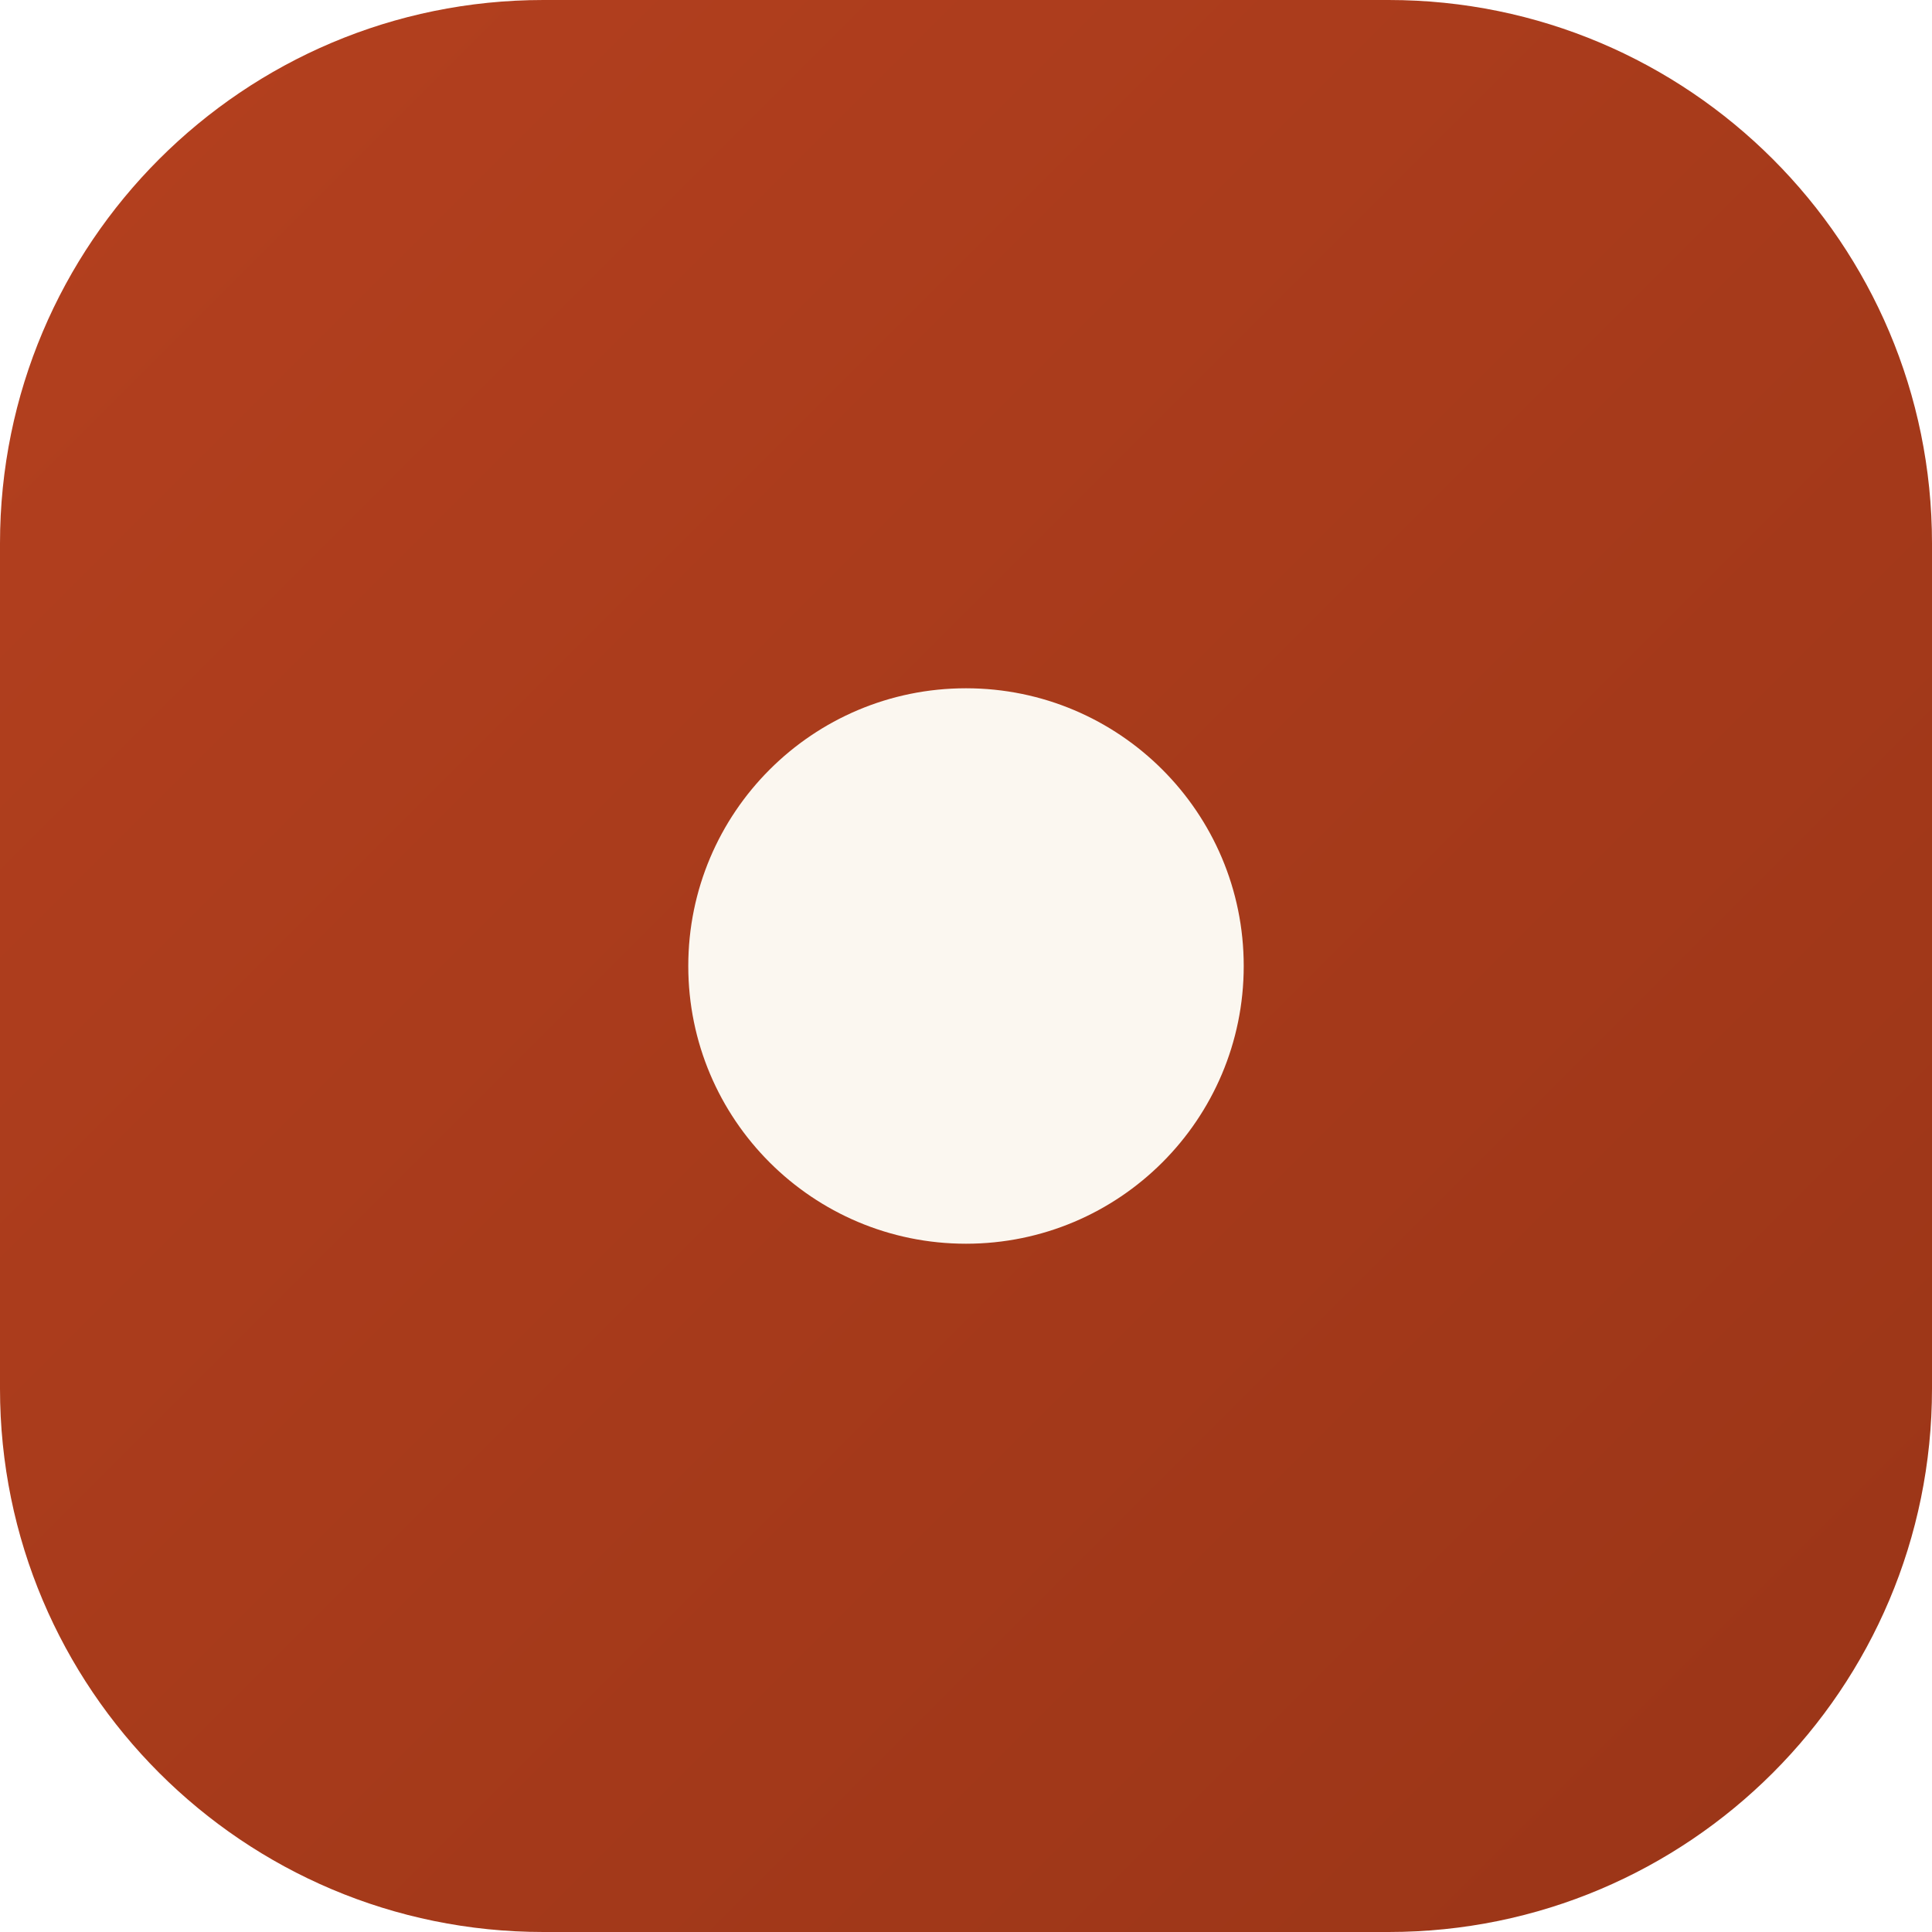
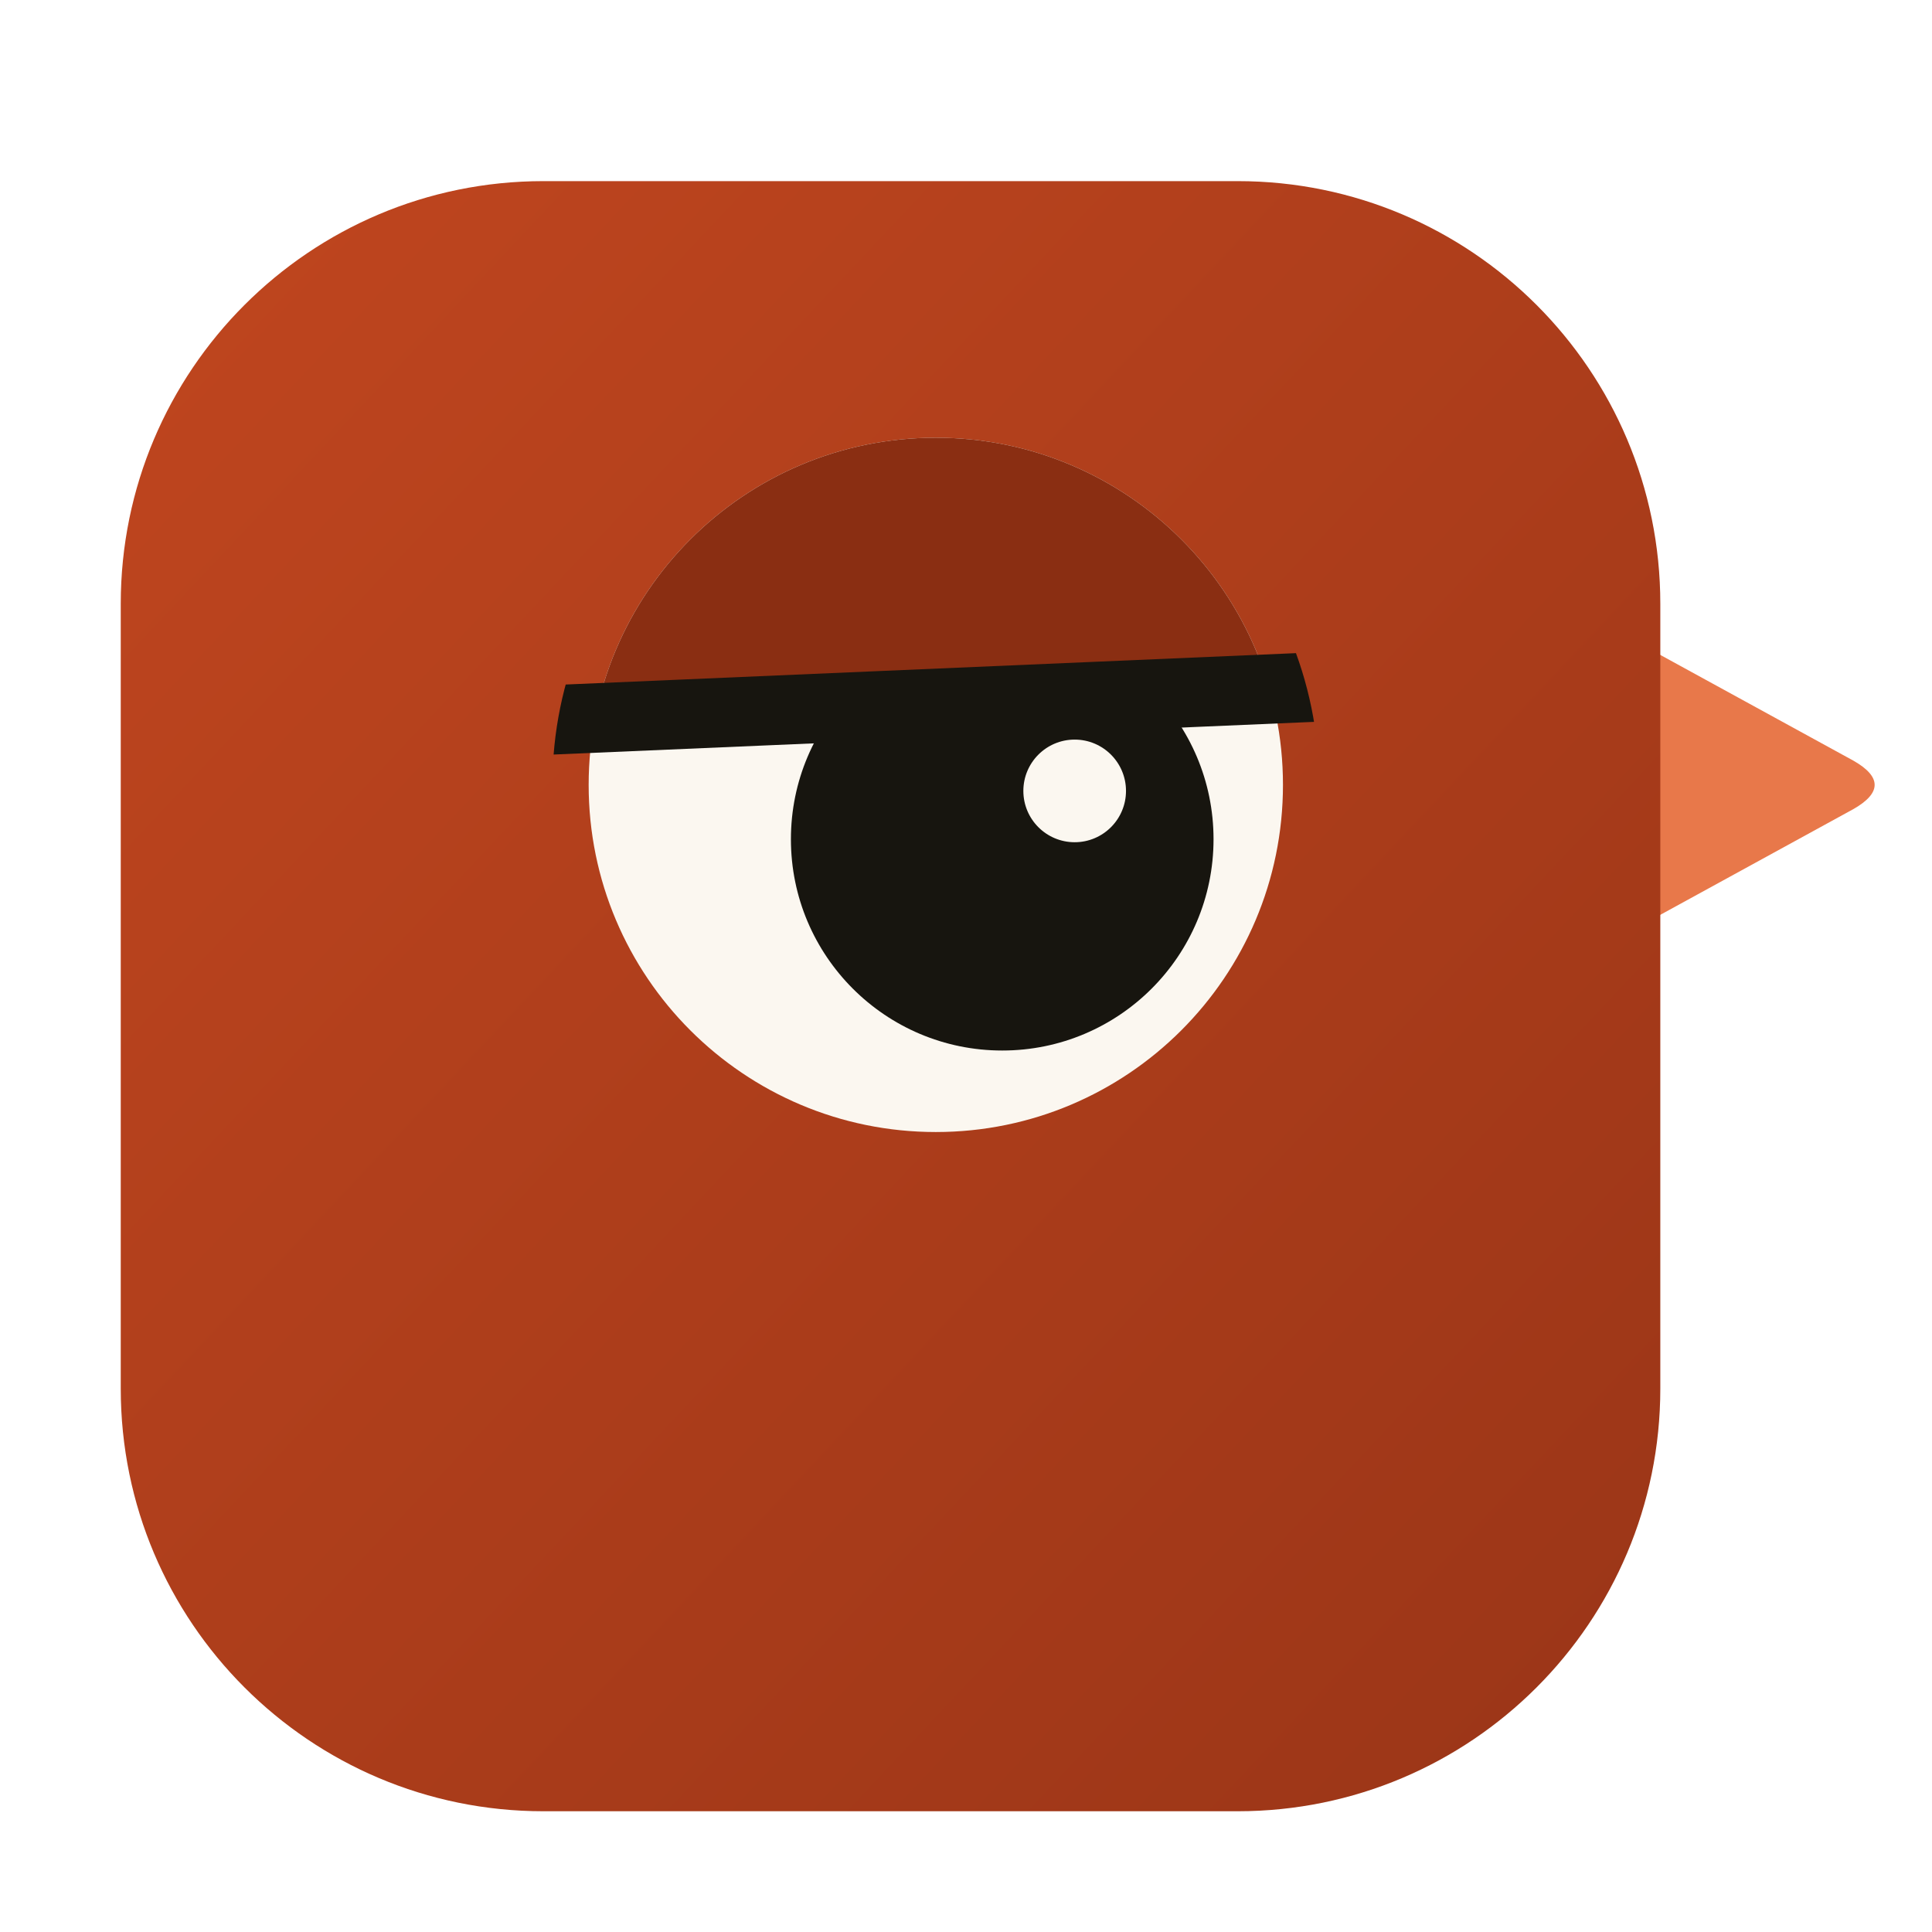
- <svg xmlns="http://www.w3.org/2000/svg" viewBox="0 0 32 32">
+ <svg xmlns="http://www.w3.org/2000/svg" viewBox="0 0 64 64">
  <defs>
-     <linearGradient id="g" x1="0" y1="0" x2="1" y2="1">
-       <stop offset="0" stop-color="#b4401f" />
+     <linearGradient id="at" x1="0" y1="0" x2="1" y2="1">
+       <stop offset="0" stop-color="#c0461f" />
      <stop offset="1" stop-color="#9a3517" />
    </linearGradient>
+     <linearGradient id="af" x1="0" y1="25" x2="0" y2="2" gradientUnits="userSpaceOnUse">
+       <stop offset=".2" stop-color="#bd4520" />
+       <stop offset="1" stop-color="#f08a5f" />
+     </linearGradient>
+     <clipPath id="ae">
+       <circle cx="31" cy="26" r="11.5" />
+     </clipPath>
+     <clipPath id="al">
+       <circle cx="31" cy="26" r="12.7" />
+     </clipPath>
  </defs>
-   <rect width="32" height="32" rx="9" fill="url(#g)" />
-   <circle cx="16" cy="16" r="4.6" fill="#fbf7f0" />
+   <path fill="#e8784a" d="M53 20.6L61.4 25.2Q62.8 26 61.4 26.8L53 31.4Z" />
+   <rect x="4" y="6" width="51" height="54" rx="14" fill="url(#at)" />
+   <circle cx="31" cy="26" r="11.5" fill="#fbf7f0" />
+   <g clip-path="url(#ae)">
+     <circle cx="33.2" cy="27.8" r="7" fill="#17150f" />
+     <circle cx="35.6" cy="26.2" r="1.7" fill="#fbf7f0" />
+     <path fill="#8a2e12" d="M17 12H45V22.8L19.5 23.8H17Z" />
+   </g>
+   <path clip-path="url(#al)" d="M17.5 23.88L44.5 22.72" stroke="#17150f" stroke-width="2.3" stroke-linecap="round" />
</svg>
